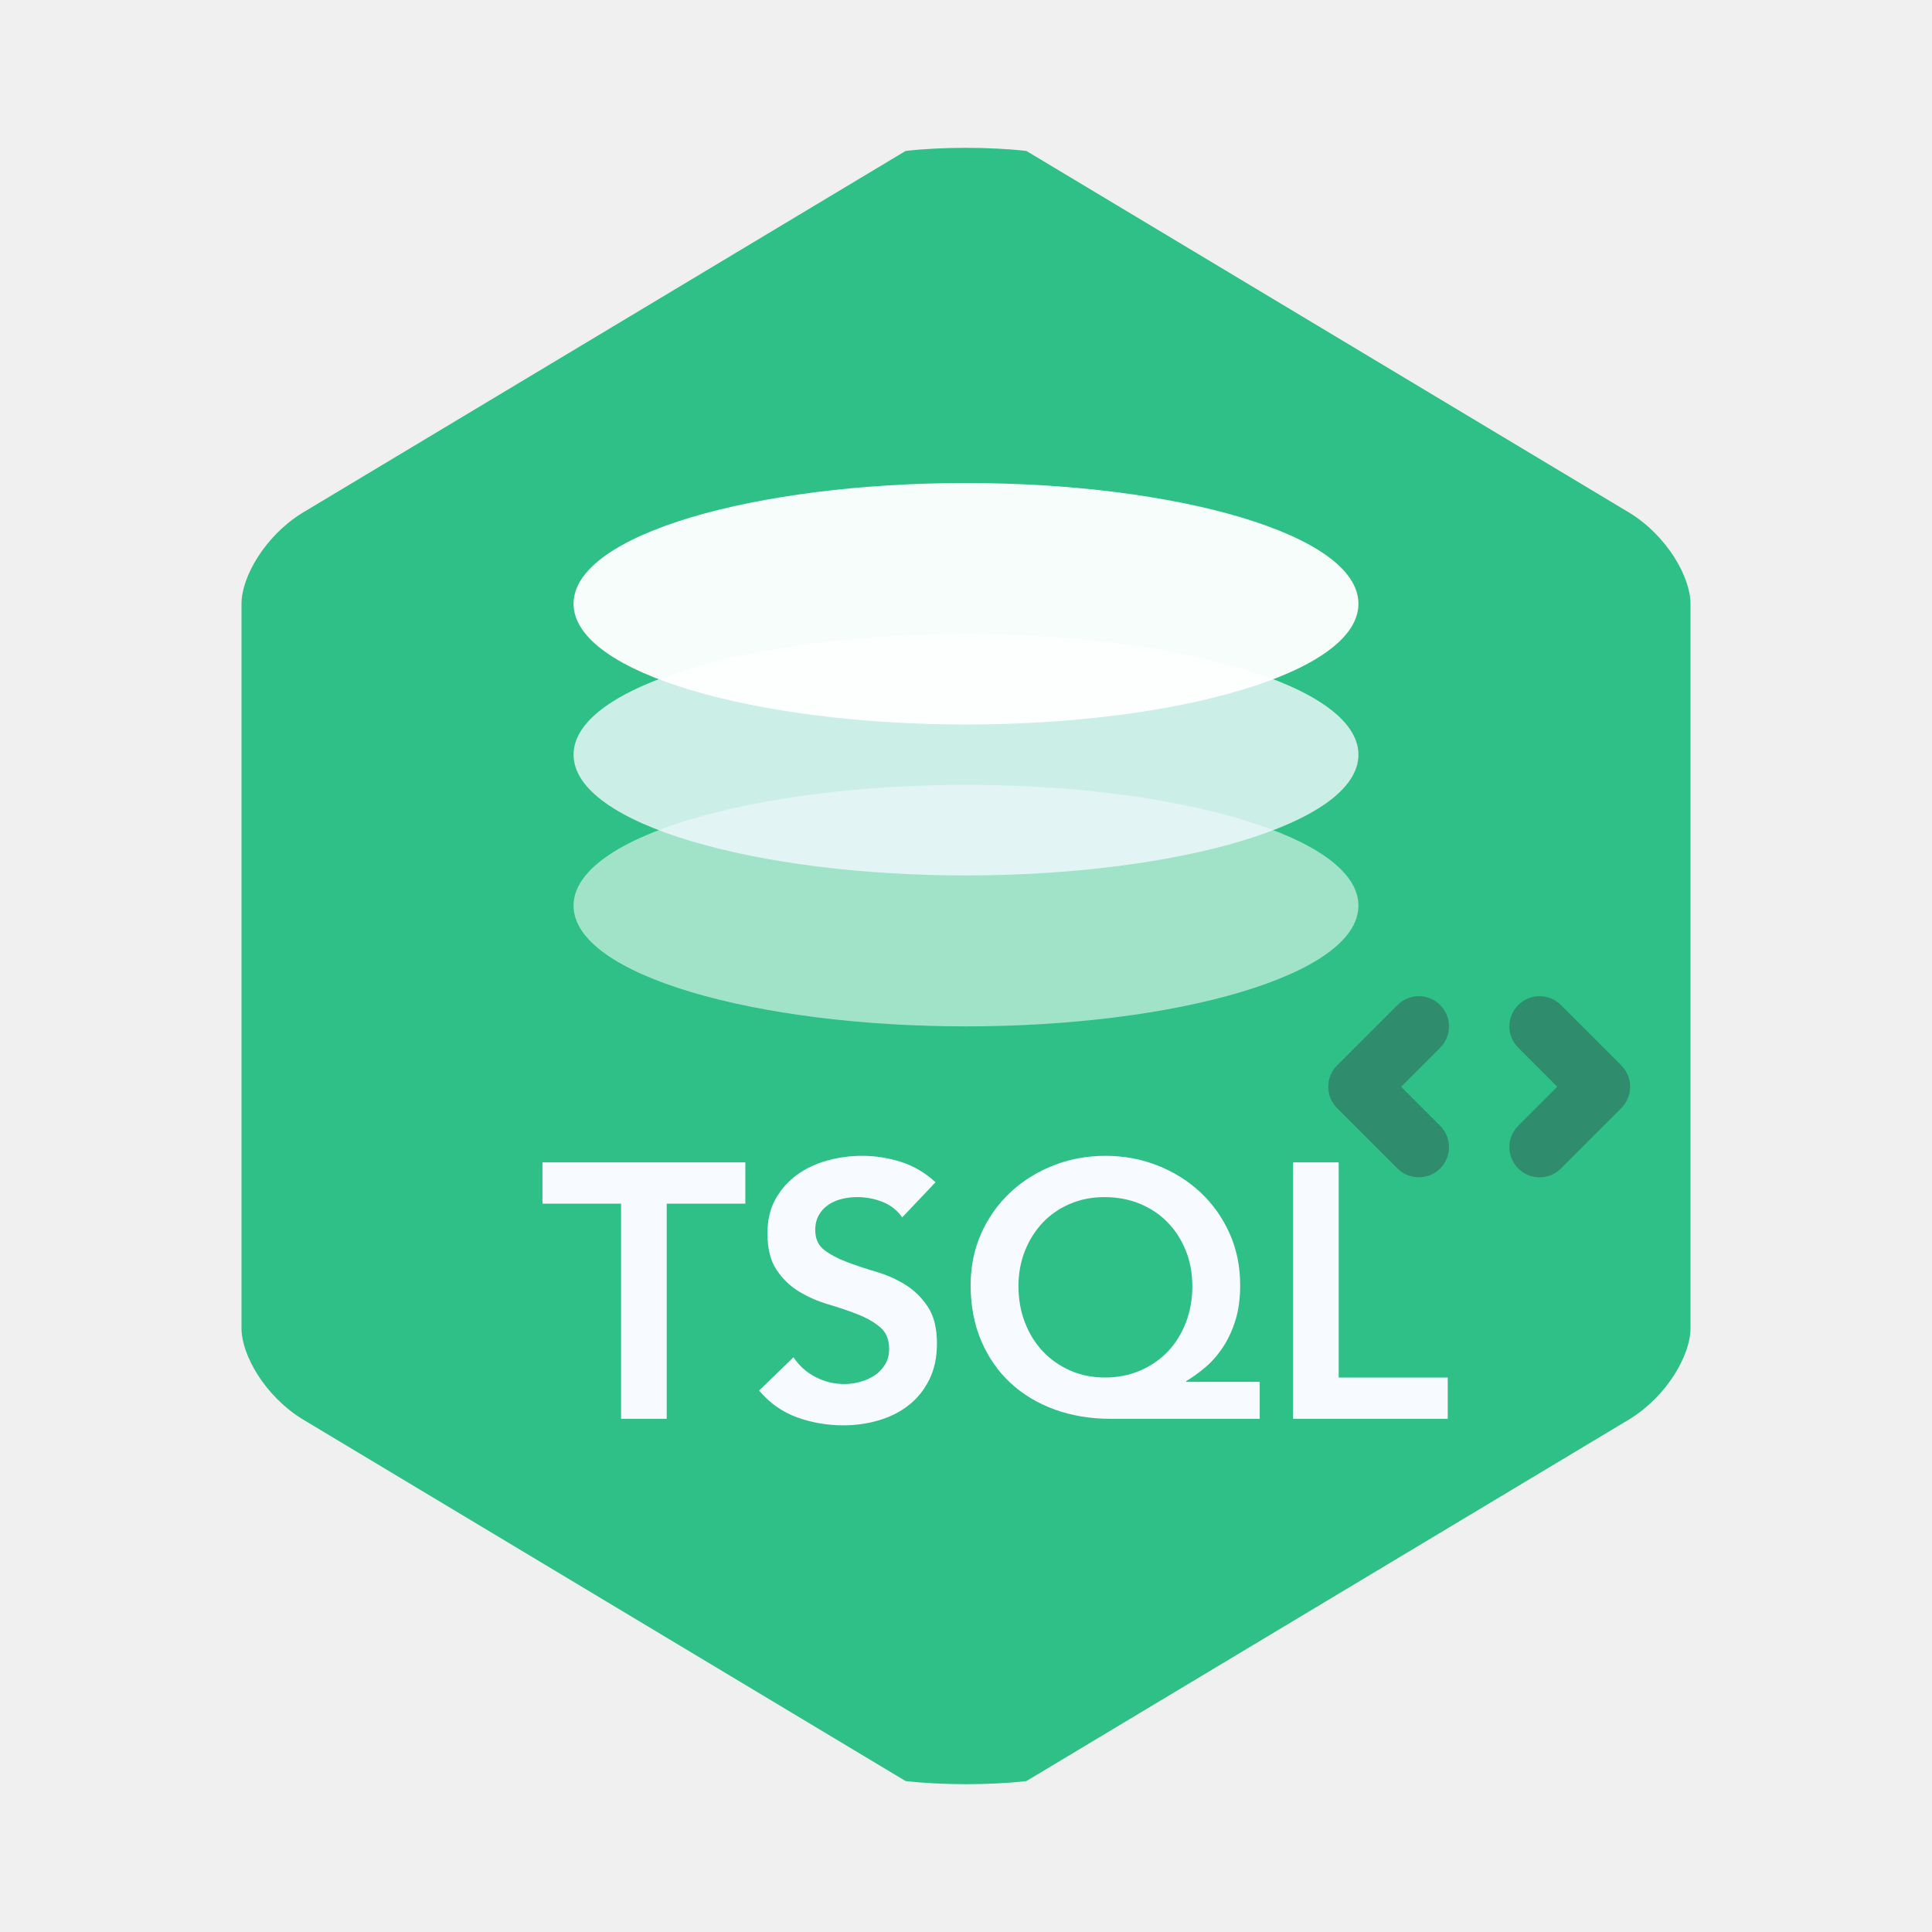
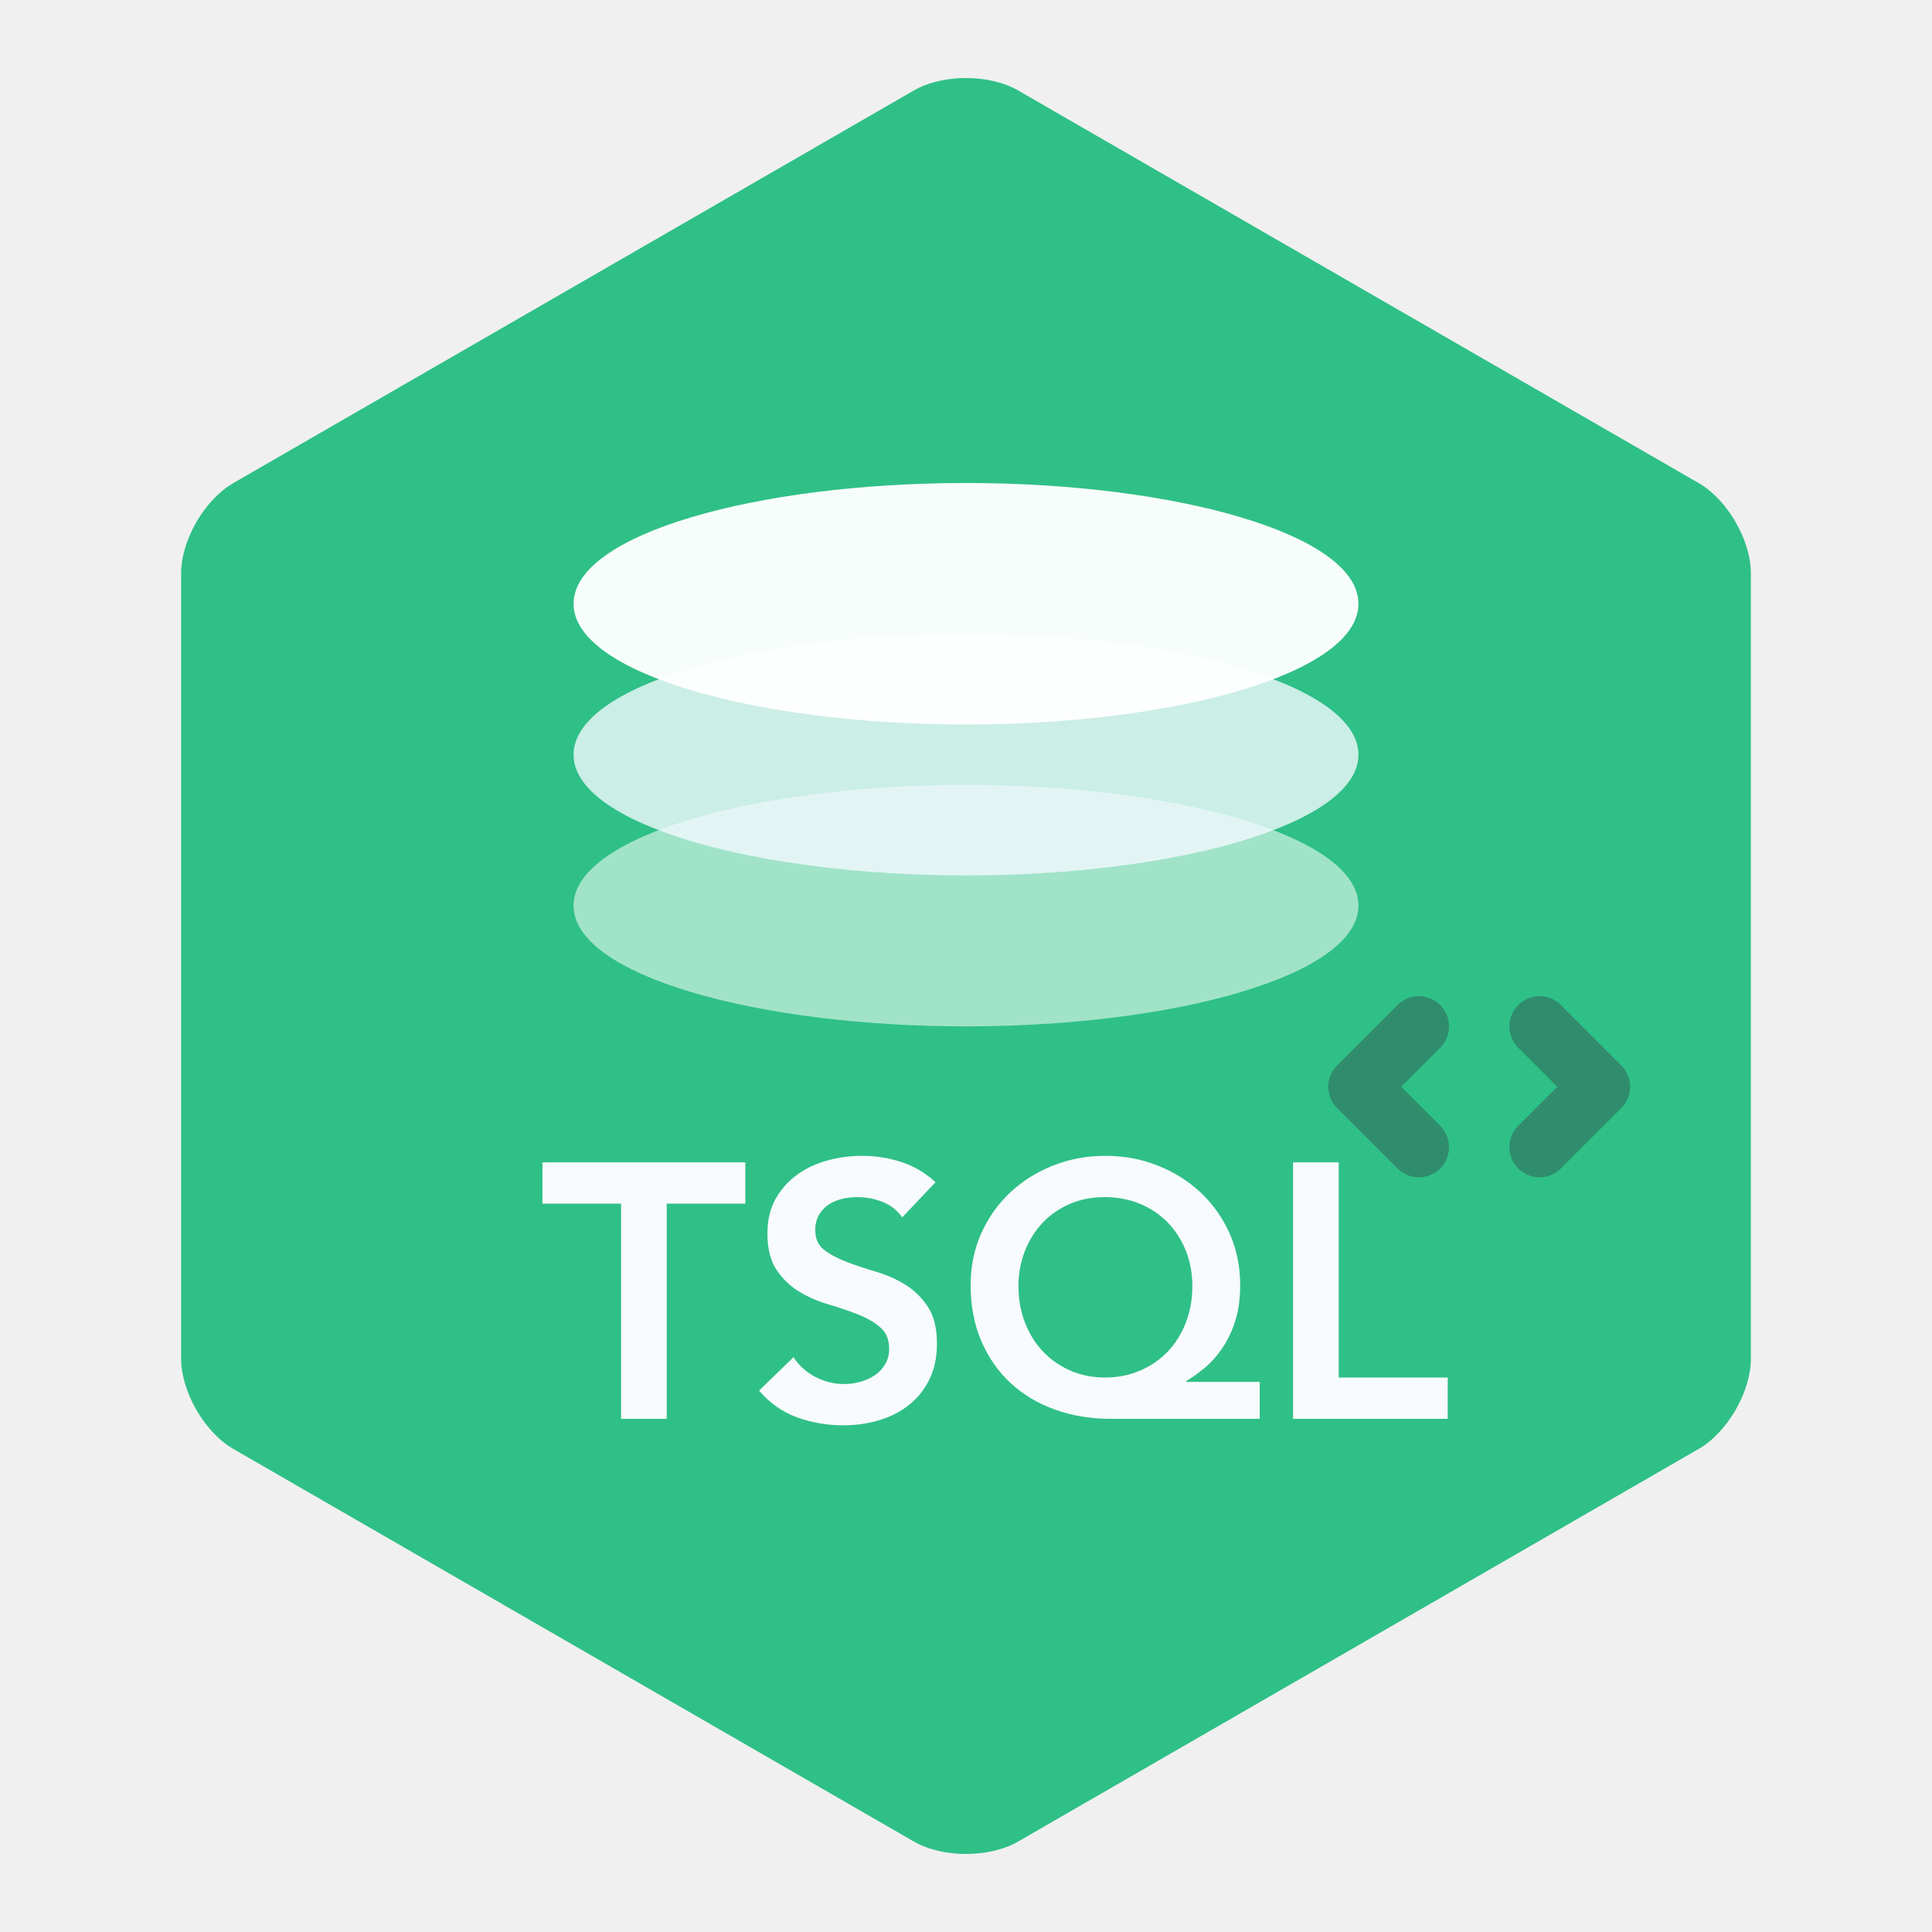
<svg xmlns="http://www.w3.org/2000/svg" width="64px" height="64px" viewBox="0 0 64 64" version="1.1">
  <defs />
  <g id="Languages" stroke="none" stroke-width="1" fill="none" fill-rule="evenodd">
    <g id="icons/skills/id-368">
-       <path d="M30,5 C31.219,4.861 32.785,4.863 34,5 L54,17 C55.219,17.757 56,19.108 56,20 L56,44 C56,44.896 55.215,46.245 54,47 L34,59 C32.781,59.139 31.215,59.137 30,59 L10,47 C8.781,46.243 8,44.892 8,44 L8,20 C8,19.104 8.785,17.755 10,17 L30,5 L30,5 Z" id="Polygon-4" fill="#2FC087" />
+       <path d="M33.726,2.996 L56.274,16.004 C57.227,16.554 58,17.898 58,18.992 L58,45.008 C58,46.108 57.222,47.449 56.274,47.996 L33.726,61.004 C32.773,61.554 31.222,61.551 30.274,61.004 L7.726,47.996 C6.773,47.446 6,46.102 6,45.008 L6,18.992 C6,17.892 6.778,16.551 7.726,16.004 L30.274,2.996 C31.227,2.446 32.778,2.449 33.726,2.996 Z" id="Polygon-1" fill="#2FC087" />
      <path d="M45,30 C45,32.309 38.928,34 32,34 C25.072,34 19,32.309 19,30 C19,27.691 25.072,26 32,26 C38.928,26 45,27.691 45,30 L45,30 Z" id="Stroke-5366" opacity="0.8" fill="#BEECDA" />
      <path d="M45,25 C45,27.309 38.928,29 32,29 C25.072,29 19,27.309 19,25 C19,22.691 25.072,21 32,21 C38.928,21 45,22.691 45,25 L45,25 Z" id="Stroke-5366" opacity="0.8" fill="#F2FAFF" />
      <path d="M45,20 C45,22.309 38.928,24 32,24 C25.072,24 19,22.309 19,20 C19,17.691 25.072,16 32,16 C38.928,16 45,17.691 45,20 L45,20 Z" id="Stroke-5366" opacity="0.96" fill="#FFFFFF" />
      <path d="M20.574,39.872 L17.97,39.872 L17.97,38.504 L24.69,38.504 L24.69,39.872 L22.086,39.872 L22.086,47 L20.574,47 L20.574,39.872 Z M29.886,40.328 C29.726,40.096 29.512,39.926 29.244,39.818 C28.976,39.71 28.694,39.656 28.398,39.656 C28.222,39.656 28.052,39.676 27.888,39.716 C27.724,39.756 27.576,39.82 27.444,39.908 C27.312,39.996 27.206,40.11 27.126,40.25 C27.046,40.39 27.006,40.556 27.006,40.748 C27.006,41.036 27.106,41.256 27.306,41.408 C27.506,41.56 27.754,41.692 28.05,41.804 C28.346,41.916 28.67,42.024 29.022,42.128 C29.374,42.232 29.698,42.376 29.994,42.56 C30.29,42.744 30.538,42.988 30.738,43.292 C30.938,43.596 31.038,44 31.038,44.504 C31.038,44.96 30.954,45.358 30.786,45.698 C30.618,46.038 30.392,46.32 30.108,46.544 C29.824,46.768 29.494,46.936 29.118,47.048 C28.742,47.16 28.346,47.216 27.93,47.216 C27.402,47.216 26.894,47.128 26.406,46.952 C25.918,46.776 25.498,46.48 25.146,46.064 L26.286,44.96 C26.47,45.24 26.712,45.458 27.012,45.614 C27.312,45.77 27.63,45.848 27.966,45.848 C28.142,45.848 28.318,45.824 28.494,45.776 C28.67,45.728 28.83,45.656 28.974,45.56 C29.118,45.464 29.234,45.342 29.322,45.194 C29.41,45.046 29.454,44.876 29.454,44.684 C29.454,44.372 29.354,44.132 29.154,43.964 C28.954,43.796 28.706,43.654 28.41,43.538 C28.114,43.422 27.79,43.312 27.438,43.208 C27.086,43.104 26.762,42.962 26.466,42.782 C26.17,42.602 25.922,42.362 25.722,42.062 C25.522,41.762 25.422,41.36 25.422,40.856 C25.422,40.416 25.512,40.036 25.692,39.716 C25.872,39.396 26.108,39.13 26.4,38.918 C26.692,38.706 27.026,38.548 27.402,38.444 C27.778,38.34 28.162,38.288 28.554,38.288 C29.002,38.288 29.436,38.356 29.856,38.492 C30.276,38.628 30.654,38.852 30.99,39.164 L29.886,40.328 Z M41.73,47 L36.786,47 C36.122,47 35.508,46.898 34.944,46.694 C34.38,46.49 33.892,46.198 33.48,45.818 C33.068,45.438 32.744,44.974 32.508,44.426 C32.272,43.878 32.154,43.26 32.154,42.572 C32.154,41.948 32.272,41.374 32.508,40.85 C32.744,40.326 33.066,39.874 33.474,39.494 C33.882,39.114 34.356,38.818 34.896,38.606 C35.436,38.394 36.01,38.288 36.618,38.288 C37.226,38.288 37.8,38.394 38.34,38.606 C38.88,38.818 39.354,39.114 39.762,39.494 C40.17,39.874 40.492,40.326 40.728,40.85 C40.964,41.374 41.082,41.948 41.082,42.572 C41.082,43.02 41.028,43.414 40.92,43.754 C40.812,44.094 40.67,44.394 40.494,44.654 C40.318,44.914 40.124,45.132 39.912,45.308 C39.7,45.484 39.494,45.632 39.294,45.752 L39.294,45.776 L41.73,45.776 L41.73,47 Z M36.582,39.656 C36.174,39.656 35.796,39.73 35.448,39.878 C35.1,40.026 34.8,40.232 34.548,40.496 C34.296,40.76 34.098,41.072 33.954,41.432 C33.81,41.792 33.738,42.184 33.738,42.608 C33.738,43.04 33.81,43.442 33.954,43.814 C34.098,44.186 34.298,44.506 34.554,44.774 C34.81,45.042 35.112,45.252 35.46,45.404 C35.808,45.556 36.19,45.632 36.606,45.632 C37.022,45.632 37.408,45.556 37.764,45.404 C38.12,45.252 38.426,45.042 38.682,44.774 C38.938,44.506 39.138,44.186 39.282,43.814 C39.426,43.442 39.498,43.04 39.498,42.608 C39.498,42.184 39.426,41.792 39.282,41.432 C39.138,41.072 38.938,40.76 38.682,40.496 C38.426,40.232 38.12,40.026 37.764,39.878 C37.408,39.73 37.014,39.656 36.582,39.656 L36.582,39.656 Z M42.834,38.504 L44.346,38.504 L44.346,45.632 L47.958,45.632 L47.958,47 L42.834,47 L42.834,38.504 Z" id="TSQL" fill="#F7FAFE" />
      <path d="M47,34 L45,36 L47,38" id="Stroke-1770" stroke="#2F8D6D" stroke-width="2" stroke-linecap="round" stroke-linejoin="round" />
      <path d="M51,34 L53,36 L51,38" id="Stroke-1771" stroke="#2F8D6D" stroke-width="2" stroke-linecap="round" stroke-linejoin="round" />
    </g>
  </g>
</svg>
